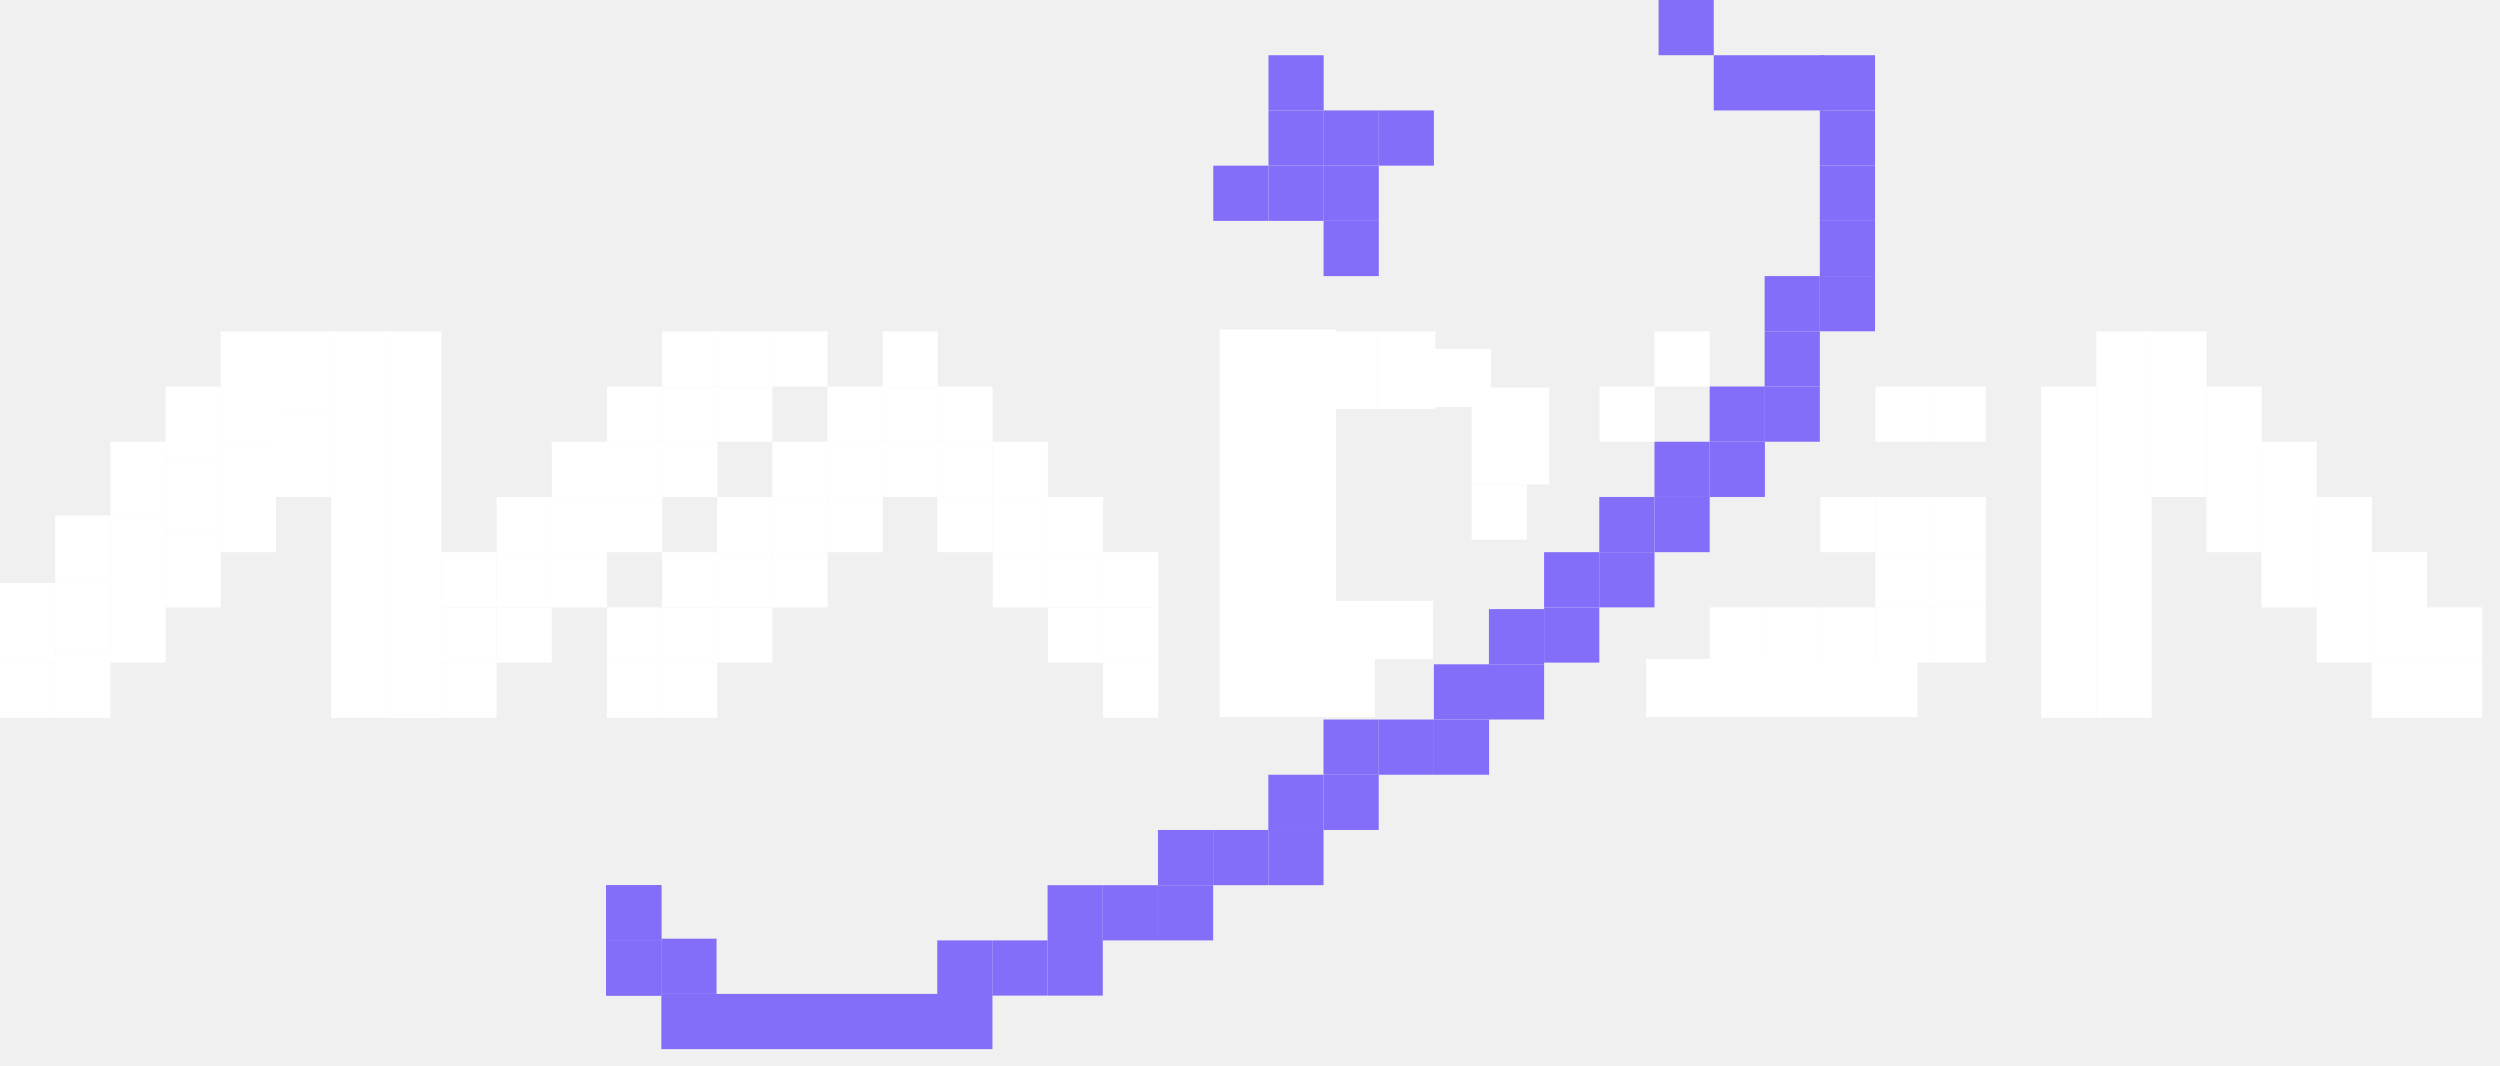
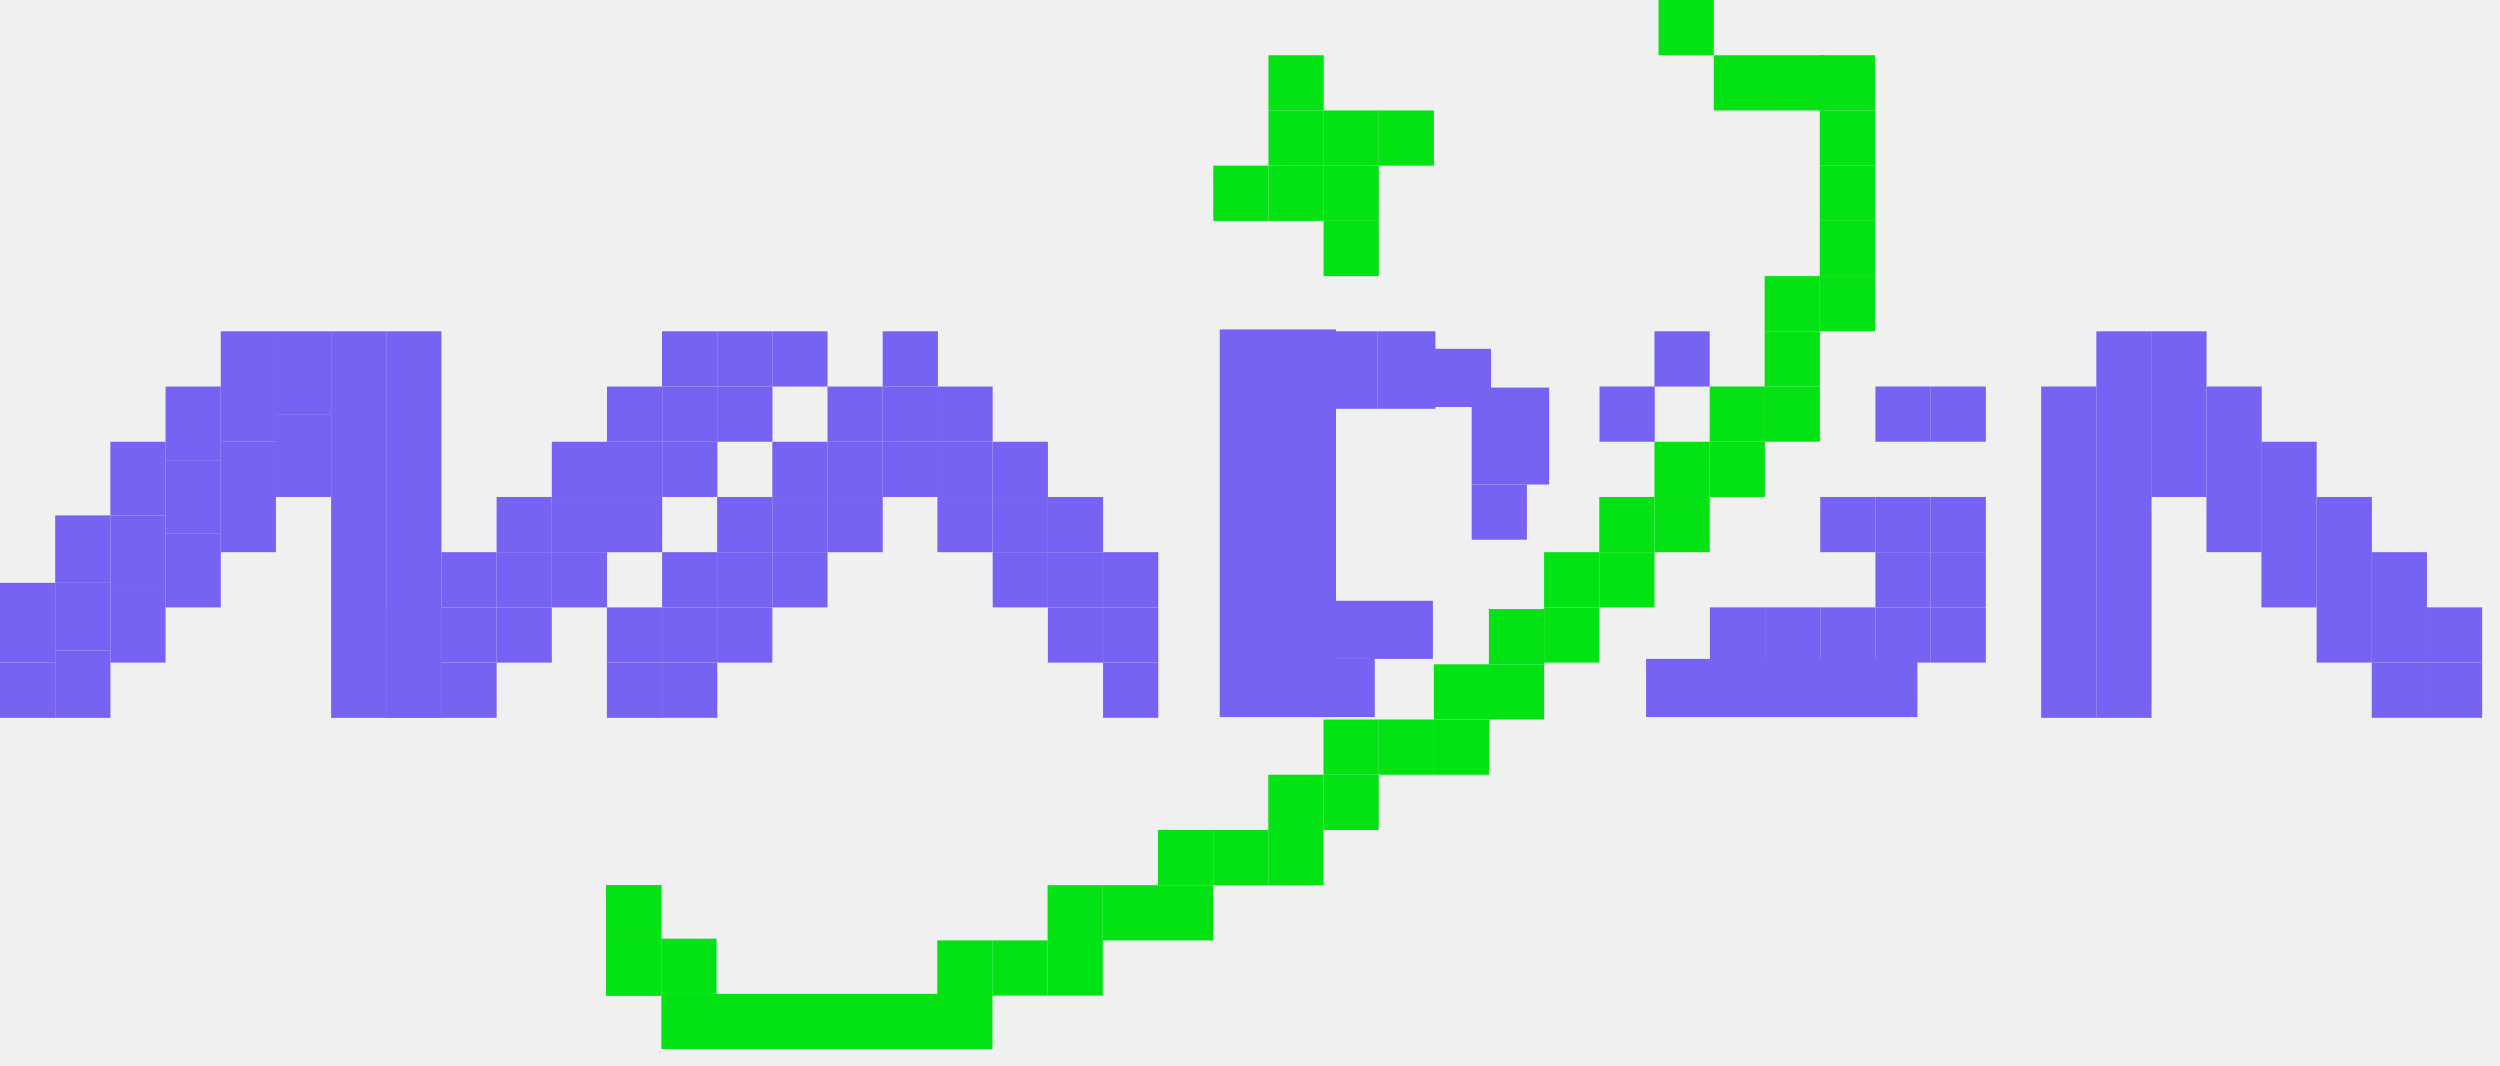
<svg xmlns="http://www.w3.org/2000/svg" width="129" height="55" viewBox="0 0 129 55" fill="none">
-   <rect x="19.938" y="31.342" width="2.849" height="2.849" fill="white" />
-   <rect x="31.316" y="31.342" width="2.849" height="2.849" fill="white" />
-   <rect x="34.164" y="28.492" width="2.849" height="2.849" fill="white" />
-   <rect x="56.918" y="28.492" width="2.849" height="2.849" fill="white" />
-   <rect x="34.164" y="31.342" width="2.849" height="2.849" fill="white" />
-   <rect x="56.918" y="31.342" width="2.849" height="2.849" fill="white" />
-   <rect x="34.164" y="34.19" width="2.849" height="2.849" fill="white" />
-   <rect x="56.918" y="34.19" width="2.849" height="2.849" fill="white" />
-   <rect x="45.547" y="17.096" width="2.849" height="2.849" fill="white" />
-   <rect x="31.316" y="34.191" width="2.849" height="2.849" fill="white" />
-   <rect x="37.004" y="28.493" width="2.849" height="2.849" fill="white" />
-   <rect x="37.004" y="31.342" width="2.849" height="2.849" fill="white" />
-   <rect x="37.004" y="25.644" width="2.849" height="2.849" fill="white" />
-   <rect x="54.07" y="28.493" width="2.849" height="2.849" fill="white" />
-   <rect x="54.07" y="31.342" width="2.849" height="2.849" fill="white" />
-   <rect x="54.07" y="25.644" width="2.849" height="2.849" fill="white" />
-   <rect x="39.852" y="25.644" width="2.849" height="2.849" fill="white" />
-   <rect x="39.852" y="28.492" width="2.849" height="2.849" fill="white" />
-   <rect x="39.852" y="22.794" width="2.849" height="2.849" fill="white" />
-   <rect x="42.699" y="22.794" width="2.849" height="2.849" fill="white" />
-   <rect x="48.371" y="22.794" width="2.849" height="2.849" fill="white" />
-   <rect x="51.223" y="22.794" width="2.849" height="2.849" fill="white" />
-   <rect x="42.699" y="25.644" width="2.849" height="2.849" fill="white" />
-   <rect x="48.371" y="25.644" width="2.849" height="2.849" fill="white" />
-   <rect x="51.223" y="25.644" width="2.849" height="2.849" fill="white" />
-   <rect x="51.223" y="28.492" width="2.849" height="2.849" fill="white" />
-   <rect x="42.699" y="19.945" width="2.849" height="2.849" fill="white" />
-   <rect x="48.371" y="19.945" width="2.849" height="2.849" fill="white" />
-   <rect x="45.547" y="19.945" width="2.849" height="2.849" fill="white" />
-   <rect x="45.547" y="22.794" width="2.849" height="2.849" fill="white" />
-   <rect x="31.277" y="45.676" width="2.849" height="2.849" fill="#836EF9" />
-   <rect x="31.277" y="45.676" width="2.849" height="2.849" fill="#836EF9" />
-   <rect x="34.125" y="48.437" width="2.849" height="2.849" fill="#836EF9" />
-   <rect x="31.277" y="48.524" width="2.849" height="2.849" fill="#836EF9" />
-   <rect x="31.277" y="48.524" width="2.849" height="2.849" fill="#836EF9" />
-   <rect x="48.363" y="48.524" width="2.849" height="2.849" fill="#836EF9" />
-   <rect x="51.207" y="48.524" width="2.849" height="2.849" fill="#836EF9" />
-   <rect x="54.055" y="45.676" width="2.849" height="5.698" fill="#836EF9" />
-   <rect x="56.902" y="45.676" width="2.849" height="2.849" fill="#836EF9" />
-   <rect x="59.75" y="45.676" width="2.849" height="2.849" fill="#836EF9" />
-   <rect x="59.75" y="42.826" width="2.849" height="2.849" fill="#836EF9" />
-   <rect x="62.598" y="42.826" width="2.849" height="2.849" fill="#836EF9" />
-   <rect x="65.445" y="42.826" width="2.849" height="2.849" fill="#836EF9" />
-   <rect x="68.293" y="39.977" width="2.849" height="2.849" fill="#836EF9" />
-   <rect x="65.445" y="39.977" width="2.849" height="2.849" fill="#836EF9" />
-   <rect x="68.293" y="37.128" width="2.849" height="2.849" fill="#836EF9" />
-   <rect x="71.141" y="37.128" width="2.849" height="2.849" fill="#836EF9" />
-   <rect x="73.988" y="37.128" width="2.849" height="2.849" fill="#836EF9" />
-   <rect x="76.828" y="34.278" width="2.849" height="2.849" fill="#836EF9" />
-   <rect x="79.676" y="31.341" width="2.849" height="2.849" fill="#836EF9" />
-   <rect x="82.523" y="28.492" width="2.849" height="2.849" fill="#836EF9" />
-   <rect x="85.371" y="25.643" width="2.849" height="2.849" fill="#836EF9" />
-   <rect x="88.219" y="22.794" width="2.849" height="2.849" fill="#836EF9" />
-   <rect x="91.055" y="19.944" width="2.849" height="2.849" fill="#836EF9" />
-   <rect x="73.988" y="34.278" width="2.849" height="2.849" fill="#836EF9" />
-   <rect x="76.828" y="31.43" width="2.849" height="2.849" fill="#836EF9" />
-   <rect x="79.676" y="28.492" width="2.849" height="2.849" fill="#836EF9" />
-   <rect x="82.523" y="25.643" width="2.849" height="2.849" fill="#836EF9" />
-   <rect x="85.371" y="22.794" width="2.849" height="2.849" fill="#836EF9" />
-   <rect x="88.219" y="19.944" width="2.849" height="2.849" fill="#836EF9" />
-   <rect x="91.055" y="17.096" width="2.849" height="2.849" fill="#836EF9" />
-   <rect x="91.055" y="14.246" width="2.849" height="2.849" fill="#836EF9" />
-   <rect x="93.902" y="14.246" width="2.849" height="2.849" fill="#836EF9" />
-   <rect x="93.902" y="11.398" width="2.849" height="2.849" fill="#836EF9" />
-   <rect x="93.902" y="8.548" width="2.849" height="2.849" fill="#836EF9" />
-   <rect x="93.902" y="5.699" width="2.849" height="2.849" fill="#836EF9" />
-   <rect x="93.902" y="2.85" width="2.849" height="2.849" fill="#836EF9" />
-   <rect x="91.277" y="2.85" width="2.849" height="2.849" fill="#836EF9" />
-   <rect x="88.43" y="2.85" width="2.849" height="2.849" fill="#836EF9" />
-   <rect x="85.582" width="2.849" height="2.849" fill="#836EF9" />
-   <rect x="65.453" y="5.699" width="2.849" height="2.849" fill="#836EF9" />
-   <rect x="65.453" y="2.85" width="2.849" height="2.849" fill="#836EF9" />
-   <rect x="65.453" y="8.548" width="2.849" height="2.849" fill="#836EF9" />
-   <rect x="62.605" y="8.548" width="2.849" height="2.849" fill="#836EF9" />
-   <rect x="68.297" y="5.699" width="2.849" height="2.849" fill="#836EF9" />
-   <rect x="71.141" y="5.699" width="2.849" height="2.849" fill="#836EF9" />
-   <rect x="68.297" y="8.548" width="2.849" height="2.849" fill="#836EF9" />
-   <rect x="68.297" y="11.398" width="2.849" height="2.849" fill="#836EF9" />
-   <rect x="34.125" y="51.286" width="17.086" height="2.849" fill="#836EF9" />
-   <rect x="62.938" y="17" width="6" height="20" fill="white" />
-   <rect x="68.067" y="17.096" width="3" height="4" fill="white" />
-   <rect x="71.067" y="17.096" width="3" height="4" fill="white" />
-   <rect x="73.938" y="18" width="3" height="3" fill="white" />
-   <rect x="75.938" y="20" width="4" height="5" fill="white" />
-   <rect x="82.535" y="19.944" width="2.849" height="2.849" fill="white" />
-   <rect x="75.938" y="25" width="2.849" height="2.849" fill="white" />
-   <rect x="85.371" y="17.096" width="2.849" height="2.849" fill="white" />
-   <rect x="96.773" y="19.944" width="2.849" height="2.849" fill="white" />
-   <rect x="96.773" y="25.643" width="2.849" height="2.849" fill="white" />
-   <rect x="96.773" y="28.492" width="2.849" height="2.849" fill="white" />
-   <rect x="96.773" y="31.341" width="2.849" height="2.849" fill="white" />
-   <rect x="91.078" y="31.341" width="2.849" height="2.849" fill="white" />
-   <rect x="84.938" y="34" width="14" height="3" fill="white" />
-   <rect x="99.621" y="19.944" width="2.849" height="2.849" fill="white" />
-   <rect x="108.172" y="17.096" width="2.849" height="19.945" fill="white" />
-   <rect x="111.008" y="17.096" width="2.849" height="8.548" fill="white" />
-   <rect x="113.855" y="19.944" width="2.849" height="8.548" fill="white" />
-   <rect x="116.691" y="22.794" width="2.849" height="8.547" fill="white" />
-   <rect x="119.539" y="25.643" width="2.849" height="8.547" fill="white" />
-   <rect x="122.383" y="28.492" width="2.849" height="5.698" fill="white" />
-   <rect x="122.383" y="34.19" width="2.849" height="2.849" fill="white" />
-   <rect x="125.23" y="34.19" width="2.849" height="2.849" fill="white" />
-   <rect x="125.23" y="31.341" width="2.849" height="2.849" fill="white" />
-   <rect x="93.926" y="25.643" width="2.849" height="2.849" fill="white" />
-   <rect x="99.621" y="25.643" width="2.849" height="2.849" fill="white" />
-   <rect x="99.621" y="28.492" width="2.849" height="2.849" fill="white" />
-   <rect x="105.324" y="19.944" width="2.849" height="17.096" fill="white" />
-   <rect x="93.926" y="31.341" width="2.849" height="2.849" fill="white" />
-   <rect x="99.621" y="31.341" width="2.849" height="2.849" fill="white" />
-   <rect x="88.231" y="31.341" width="2.849" height="2.849" fill="white" />
-   <rect x="67.938" y="31" width="6" height="3" fill="white" />
-   <rect x="67.938" y="34" width="3" height="3" fill="white" />
-   <rect x="19.938" y="34.191" width="2.849" height="2.849" fill="white" />
-   <rect y="30.075" width="2.849" height="4.116" fill="white" />
-   <rect x="34.16" y="17.096" width="2.849" height="2.849" fill="white" />
-   <rect x="37.008" y="17.096" width="2.849" height="2.849" fill="white" />
-   <rect x="39.852" y="17.096" width="2.849" height="2.849" fill="white" />
-   <rect x="37.008" y="19.945" width="2.849" height="2.849" fill="white" />
-   <rect y="34.191" width="2.849" height="2.849" fill="white" />
-   <rect x="25.625" y="25.644" width="2.849" height="2.849" fill="white" />
-   <rect x="28.473" y="25.644" width="2.849" height="2.849" fill="white" />
-   <rect x="31.32" y="25.644" width="2.849" height="2.849" fill="white" />
-   <rect x="22.777" y="31.342" width="2.849" height="2.849" fill="white" />
-   <rect x="25.625" y="31.342" width="2.849" height="2.849" fill="white" />
-   <rect x="22.777" y="28.492" width="2.849" height="2.849" fill="white" />
-   <rect x="25.625" y="28.492" width="2.849" height="2.849" fill="white" />
-   <rect x="28.473" y="28.492" width="2.849" height="2.849" fill="white" />
-   <rect x="22.777" y="34.191" width="2.849" height="2.849" fill="white" />
-   <rect x="28.473" y="22.794" width="2.849" height="2.849" fill="white" />
-   <rect x="31.32" y="22.794" width="2.849" height="2.849" fill="white" />
-   <rect x="34.168" y="22.794" width="2.849" height="2.849" fill="white" />
-   <rect x="31.32" y="19.945" width="2.849" height="2.849" fill="white" />
-   <rect x="34.168" y="19.945" width="2.849" height="2.849" fill="white" />
-   <rect x="2.848" y="30.075" width="2.849" height="3.482" fill="white" />
-   <rect x="2.848" y="33.558" width="2.849" height="3.482" fill="white" />
-   <rect x="2.848" y="26.593" width="2.849" height="3.482" fill="white" />
-   <rect x="5.695" y="26.593" width="2.849" height="3.799" fill="white" />
-   <rect x="5.695" y="30.392" width="2.849" height="3.799" fill="white" />
-   <rect x="5.695" y="22.794" width="2.849" height="3.799" fill="white" />
-   <rect x="8.543" y="23.744" width="2.849" height="3.799" fill="white" />
-   <rect x="8.543" y="27.543" width="2.849" height="3.799" fill="white" />
-   <rect x="8.543" y="19.945" width="2.849" height="3.799" fill="white" />
-   <rect x="11.391" y="22.794" width="2.849" height="5.698" fill="white" />
-   <rect x="11.391" y="17.096" width="2.849" height="5.698" fill="white" />
-   <rect x="14.238" y="21.369" width="2.849" height="4.274" fill="white" />
-   <rect x="14.238" y="17.096" width="2.849" height="4.274" fill="white" />
-   <rect x="17.086" y="17.096" width="2.849" height="19.945" fill="white" />
-   <rect x="19.93" y="17.096" width="2.849" height="19.945" fill="white" />
+   <rect x="19.938" y="31.342" width="2.849" height="2.849" fill="#7663F4" />
+   <rect x="31.316" y="31.342" width="2.849" height="2.849" fill="#7663F4" />
+   <rect x="34.164" y="28.492" width="2.849" height="2.849" fill="#7663F4" />
+   <rect x="56.918" y="28.492" width="2.849" height="2.849" fill="#7663F4" />
+   <rect x="34.164" y="31.342" width="2.849" height="2.849" fill="#7663F4" />
+   <rect x="56.918" y="31.342" width="2.849" height="2.849" fill="#7663F4" />
+   <rect x="34.164" y="34.19" width="2.849" height="2.849" fill="#7663F4" />
+   <rect x="56.918" y="34.19" width="2.849" height="2.849" fill="#7663F4" />
+   <rect x="45.547" y="17.096" width="2.849" height="2.849" fill="#7663F4" />
+   <rect x="31.316" y="34.191" width="2.849" height="2.849" fill="#7663F4" />
+   <rect x="37.004" y="28.493" width="2.849" height="2.849" fill="#7663F4" />
+   <rect x="37.004" y="31.342" width="2.849" height="2.849" fill="#7663F4" />
+   <rect x="37.004" y="25.644" width="2.849" height="2.849" fill="#7663F4" />
+   <rect x="54.07" y="28.493" width="2.849" height="2.849" fill="#7663F4" />
+   <rect x="54.07" y="31.342" width="2.849" height="2.849" fill="#7663F4" />
+   <rect x="54.07" y="25.644" width="2.849" height="2.849" fill="#7663F4" />
+   <rect x="39.852" y="25.644" width="2.849" height="2.849" fill="#7663F4" />
+   <rect x="39.852" y="28.492" width="2.849" height="2.849" fill="#7663F4" />
+   <rect x="39.852" y="22.794" width="2.849" height="2.849" fill="#7663F4" />
+   <rect x="42.699" y="22.794" width="2.849" height="2.849" fill="#7663F4" />
+   <rect x="48.371" y="22.794" width="2.849" height="2.849" fill="#7663F4" />
+   <rect x="51.223" y="22.794" width="2.849" height="2.849" fill="#7663F4" />
+   <rect x="42.699" y="25.644" width="2.849" height="2.849" fill="#7663F4" />
+   <rect x="48.371" y="25.644" width="2.849" height="2.849" fill="#7663F4" />
+   <rect x="51.223" y="25.644" width="2.849" height="2.849" fill="#7663F4" />
+   <rect x="51.223" y="28.492" width="2.849" height="2.849" fill="#7663F4" />
+   <rect x="42.699" y="19.945" width="2.849" height="2.849" fill="#7663F4" />
+   <rect x="48.371" y="19.945" width="2.849" height="2.849" fill="#7663F4" />
+   <rect x="45.547" y="19.945" width="2.849" height="2.849" fill="#7663F4" />
+   <rect x="45.547" y="22.794" width="2.849" height="2.849" fill="#7663F4" />
+   <rect x="31.277" y="45.676" width="2.849" height="2.849" fill="#03E212" />
+   <rect x="31.277" y="45.676" width="2.849" height="2.849" fill="#03E212" />
+   <rect x="34.125" y="48.437" width="2.849" height="2.849" fill="#03E212" />
+   <rect x="31.277" y="48.524" width="2.849" height="2.849" fill="#03E212" />
+   <rect x="31.277" y="48.524" width="2.849" height="2.849" fill="#03E212" />
+   <rect x="48.363" y="48.524" width="2.849" height="2.849" fill="#03E212" />
+   <rect x="51.207" y="48.524" width="2.849" height="2.849" fill="#03E212" />
+   <rect x="54.055" y="45.676" width="2.849" height="5.698" fill="#03E212" />
+   <rect x="56.902" y="45.676" width="2.849" height="2.849" fill="#03E212" />
+   <rect x="59.75" y="45.676" width="2.849" height="2.849" fill="#03E212" />
+   <rect x="59.75" y="42.826" width="2.849" height="2.849" fill="#03E212" />
+   <rect x="62.598" y="42.826" width="2.849" height="2.849" fill="#03E212" />
+   <rect x="65.445" y="42.826" width="2.849" height="2.849" fill="#03E212" />
+   <rect x="68.293" y="39.977" width="2.849" height="2.849" fill="#03E212" />
+   <rect x="65.445" y="39.977" width="2.849" height="2.849" fill="#03E212" />
+   <rect x="68.293" y="37.128" width="2.849" height="2.849" fill="#03E212" />
+   <rect x="71.141" y="37.128" width="2.849" height="2.849" fill="#03E212" />
+   <rect x="73.988" y="37.128" width="2.849" height="2.849" fill="#03E212" />
+   <rect x="76.828" y="34.278" width="2.849" height="2.849" fill="#03E212" />
+   <rect x="79.676" y="31.341" width="2.849" height="2.849" fill="#03E212" />
+   <rect x="82.523" y="28.492" width="2.849" height="2.849" fill="#03E212" />
+   <rect x="85.371" y="25.643" width="2.849" height="2.849" fill="#03E212" />
+   <rect x="88.219" y="22.794" width="2.849" height="2.849" fill="#03E212" />
+   <rect x="91.055" y="19.944" width="2.849" height="2.849" fill="#03E212" />
+   <rect x="73.988" y="34.278" width="2.849" height="2.849" fill="#03E212" />
+   <rect x="76.828" y="31.43" width="2.849" height="2.849" fill="#03E212" />
+   <rect x="79.676" y="28.492" width="2.849" height="2.849" fill="#03E212" />
+   <rect x="82.523" y="25.643" width="2.849" height="2.849" fill="#03E212" />
+   <rect x="85.371" y="22.794" width="2.849" height="2.849" fill="#03E212" />
+   <rect x="88.219" y="19.944" width="2.849" height="2.849" fill="#03E212" />
+   <rect x="91.055" y="17.096" width="2.849" height="2.849" fill="#03E212" />
+   <rect x="91.055" y="14.246" width="2.849" height="2.849" fill="#03E212" />
+   <rect x="93.902" y="14.246" width="2.849" height="2.849" fill="#03E212" />
+   <rect x="93.902" y="11.398" width="2.849" height="2.849" fill="#03E212" />
+   <rect x="93.902" y="8.548" width="2.849" height="2.849" fill="#03E212" />
+   <rect x="93.902" y="5.699" width="2.849" height="2.849" fill="#03E212" />
+   <rect x="93.902" y="2.85" width="2.849" height="2.849" fill="#03E212" />
+   <rect x="91.277" y="2.85" width="2.849" height="2.849" fill="#03E212" />
+   <rect x="88.43" y="2.85" width="2.849" height="2.849" fill="#03E212" />
+   <rect x="85.582" width="2.849" height="2.849" fill="#03E212" />
+   <rect x="65.453" y="5.699" width="2.849" height="2.849" fill="#03E212" />
+   <rect x="65.453" y="2.85" width="2.849" height="2.849" fill="#03E212" />
+   <rect x="65.453" y="8.548" width="2.849" height="2.849" fill="#03E212" />
+   <rect x="62.605" y="8.548" width="2.849" height="2.849" fill="#03E212" />
+   <rect x="68.297" y="5.699" width="2.849" height="2.849" fill="#03E212" />
+   <rect x="71.141" y="5.699" width="2.849" height="2.849" fill="#03E212" />
+   <rect x="68.297" y="8.548" width="2.849" height="2.849" fill="#03E212" />
+   <rect x="68.297" y="11.398" width="2.849" height="2.849" fill="#03E212" />
+   <rect x="34.125" y="51.286" width="17.086" height="2.849" fill="#03E212" />
+   <rect x="62.938" y="17" width="6" height="20" fill="#7663F4" />
+   <rect x="68.067" y="17.096" width="3" height="4" fill="#7663F4" />
+   <rect x="71.067" y="17.096" width="3" height="4" fill="#7663F4" />
+   <rect x="73.938" y="18" width="3" height="3" fill="#7663F4" />
+   <rect x="75.938" y="20" width="4" height="5" fill="#7663F4" />
+   <rect x="82.535" y="19.944" width="2.849" height="2.849" fill="#7663F4" />
+   <rect x="75.938" y="25" width="2.849" height="2.849" fill="#7663F4" />
+   <rect x="85.371" y="17.096" width="2.849" height="2.849" fill="#7663F4" />
+   <rect x="96.773" y="19.944" width="2.849" height="2.849" fill="#7663F4" />
+   <rect x="96.773" y="25.643" width="2.849" height="2.849" fill="#7663F4" />
+   <rect x="96.773" y="28.492" width="2.849" height="2.849" fill="#7663F4" />
+   <rect x="96.773" y="31.341" width="2.849" height="2.849" fill="#7663F4" />
+   <rect x="91.078" y="31.341" width="2.849" height="2.849" fill="#7663F4" />
+   <rect x="84.938" y="34" width="14" height="3" fill="#7663F4" />
+   <rect x="99.621" y="19.944" width="2.849" height="2.849" fill="#7663F4" />
+   <rect x="108.172" y="17.096" width="2.849" height="19.945" fill="#7663F4" />
+   <rect x="111.008" y="17.096" width="2.849" height="8.548" fill="#7663F4" />
+   <rect x="113.855" y="19.944" width="2.849" height="8.548" fill="#7663F4" />
+   <rect x="116.691" y="22.794" width="2.849" height="8.547" fill="#7663F4" />
+   <rect x="119.539" y="25.643" width="2.849" height="8.547" fill="#7663F4" />
+   <rect x="122.383" y="28.492" width="2.849" height="5.698" fill="#7663F4" />
+   <rect x="122.383" y="34.19" width="2.849" height="2.849" fill="#7663F4" />
+   <rect x="125.23" y="34.19" width="2.849" height="2.849" fill="#7663F4" />
+   <rect x="125.23" y="31.341" width="2.849" height="2.849" fill="#7663F4" />
+   <rect x="93.926" y="25.643" width="2.849" height="2.849" fill="#7663F4" />
+   <rect x="99.621" y="25.643" width="2.849" height="2.849" fill="#7663F4" />
+   <rect x="99.621" y="28.492" width="2.849" height="2.849" fill="#7663F4" />
+   <rect x="105.324" y="19.944" width="2.849" height="17.096" fill="#7663F4" />
+   <rect x="93.926" y="31.341" width="2.849" height="2.849" fill="#7663F4" />
+   <rect x="99.621" y="31.341" width="2.849" height="2.849" fill="#7663F4" />
+   <rect x="88.231" y="31.341" width="2.849" height="2.849" fill="#7663F4" />
+   <rect x="67.938" y="31" width="6" height="3" fill="#7663F4" />
+   <rect x="67.938" y="34" width="3" height="3" fill="#7663F4" />
+   <rect x="19.938" y="34.191" width="2.849" height="2.849" fill="#7663F4" />
+   <rect y="30.075" width="2.849" height="4.116" fill="#7663F4" />
+   <rect x="34.16" y="17.096" width="2.849" height="2.849" fill="#7663F4" />
+   <rect x="37.008" y="17.096" width="2.849" height="2.849" fill="#7663F4" />
+   <rect x="39.852" y="17.096" width="2.849" height="2.849" fill="#7663F4" />
+   <rect x="37.008" y="19.945" width="2.849" height="2.849" fill="#7663F4" />
+   <rect y="34.191" width="2.849" height="2.849" fill="#7663F4" />
+   <rect x="25.625" y="25.644" width="2.849" height="2.849" fill="#7663F4" />
+   <rect x="28.473" y="25.644" width="2.849" height="2.849" fill="#7663F4" />
+   <rect x="31.32" y="25.644" width="2.849" height="2.849" fill="#7663F4" />
+   <rect x="22.777" y="31.342" width="2.849" height="2.849" fill="#7663F4" />
+   <rect x="25.625" y="31.342" width="2.849" height="2.849" fill="#7663F4" />
+   <rect x="22.777" y="28.492" width="2.849" height="2.849" fill="#7663F4" />
+   <rect x="25.625" y="28.492" width="2.849" height="2.849" fill="#7663F4" />
+   <rect x="28.473" y="28.492" width="2.849" height="2.849" fill="#7663F4" />
+   <rect x="22.777" y="34.191" width="2.849" height="2.849" fill="#7663F4" />
+   <rect x="28.473" y="22.794" width="2.849" height="2.849" fill="#7663F4" />
+   <rect x="31.32" y="22.794" width="2.849" height="2.849" fill="#7663F4" />
+   <rect x="34.168" y="22.794" width="2.849" height="2.849" fill="#7663F4" />
+   <rect x="31.32" y="19.945" width="2.849" height="2.849" fill="#7663F4" />
+   <rect x="34.168" y="19.945" width="2.849" height="2.849" fill="#7663F4" />
+   <rect x="2.848" y="30.075" width="2.849" height="3.482" fill="#7663F4" />
+   <rect x="2.848" y="33.558" width="2.849" height="3.482" fill="#7663F4" />
+   <rect x="2.848" y="26.593" width="2.849" height="3.482" fill="#7663F4" />
+   <rect x="5.695" y="26.593" width="2.849" height="3.799" fill="#7663F4" />
+   <rect x="5.695" y="30.392" width="2.849" height="3.799" fill="#7663F4" />
+   <rect x="5.695" y="22.794" width="2.849" height="3.799" fill="#7663F4" />
+   <rect x="8.543" y="23.744" width="2.849" height="3.799" fill="#7663F4" />
+   <rect x="8.543" y="27.543" width="2.849" height="3.799" fill="#7663F4" />
+   <rect x="8.543" y="19.945" width="2.849" height="3.799" fill="#7663F4" />
+   <rect x="11.391" y="22.794" width="2.849" height="5.698" fill="#7663F4" />
+   <rect x="11.391" y="17.096" width="2.849" height="5.698" fill="#7663F4" />
+   <rect x="14.238" y="21.369" width="2.849" height="4.274" fill="#7663F4" />
+   <rect x="14.238" y="17.096" width="2.849" height="4.274" fill="#7663F4" />
+   <rect x="17.086" y="17.096" width="2.849" height="19.945" fill="#7663F4" />
+   <rect x="19.93" y="17.096" width="2.849" height="19.945" fill="#7663F4" />
</svg>
